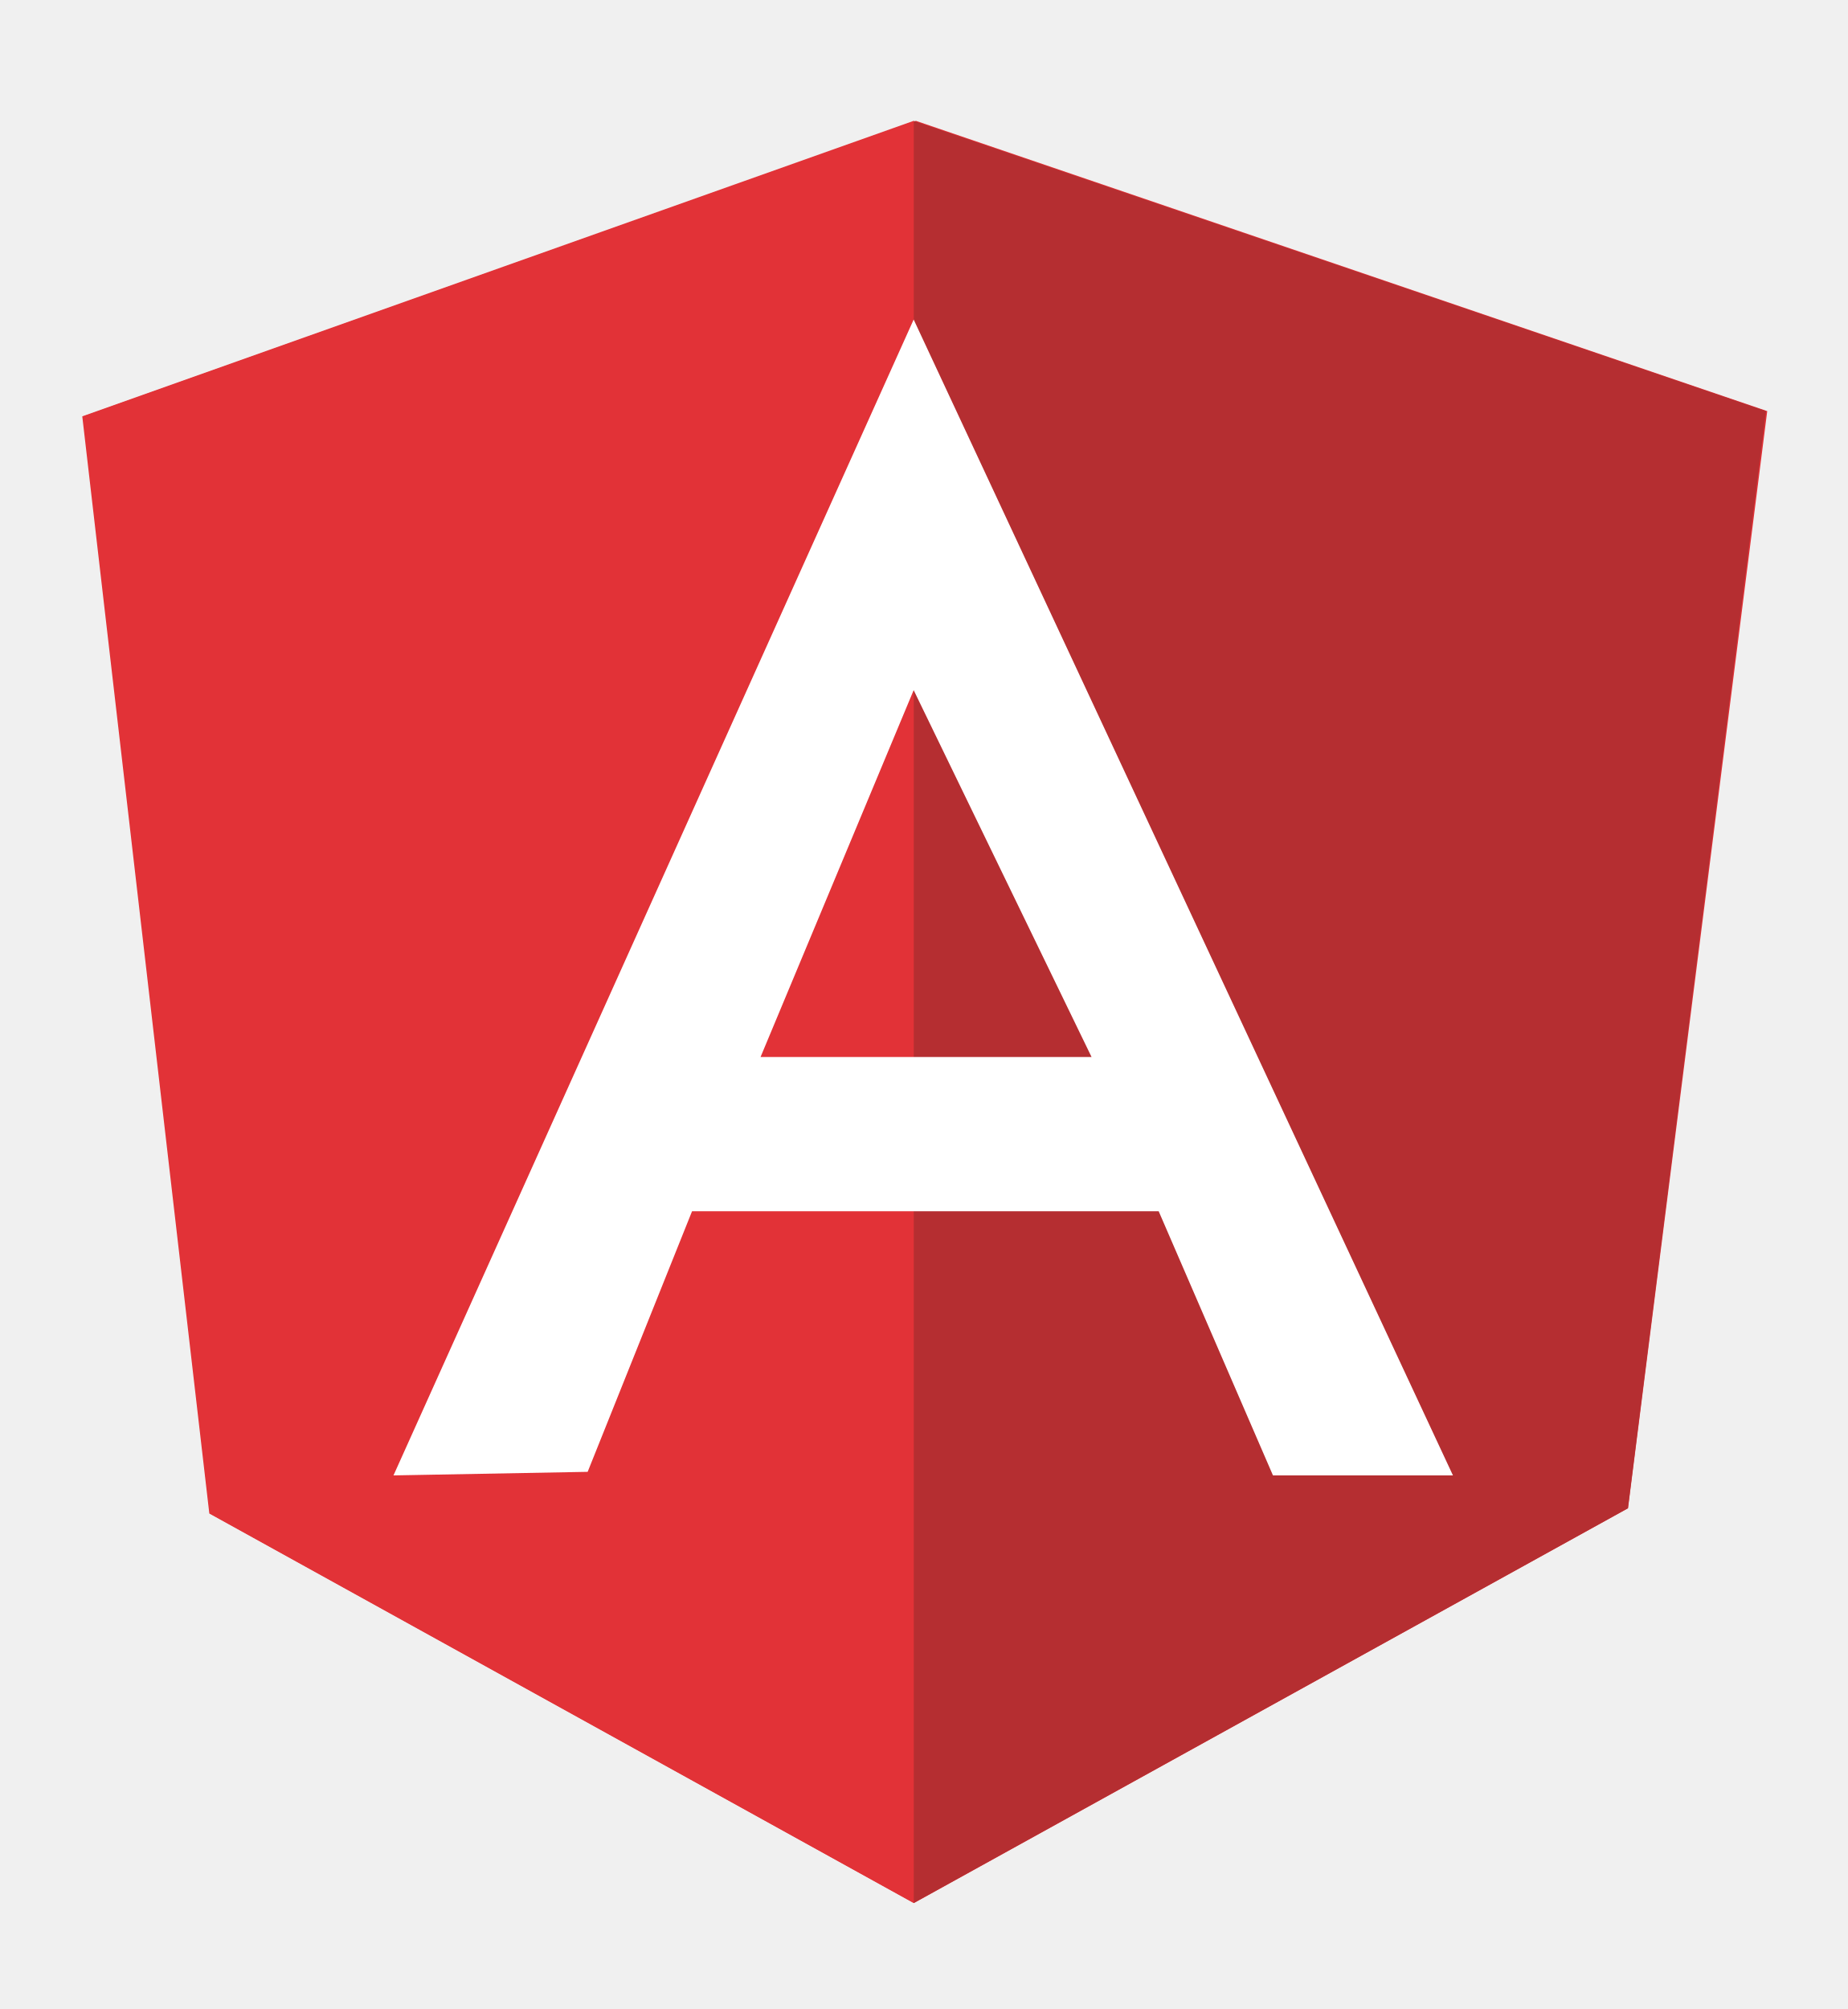
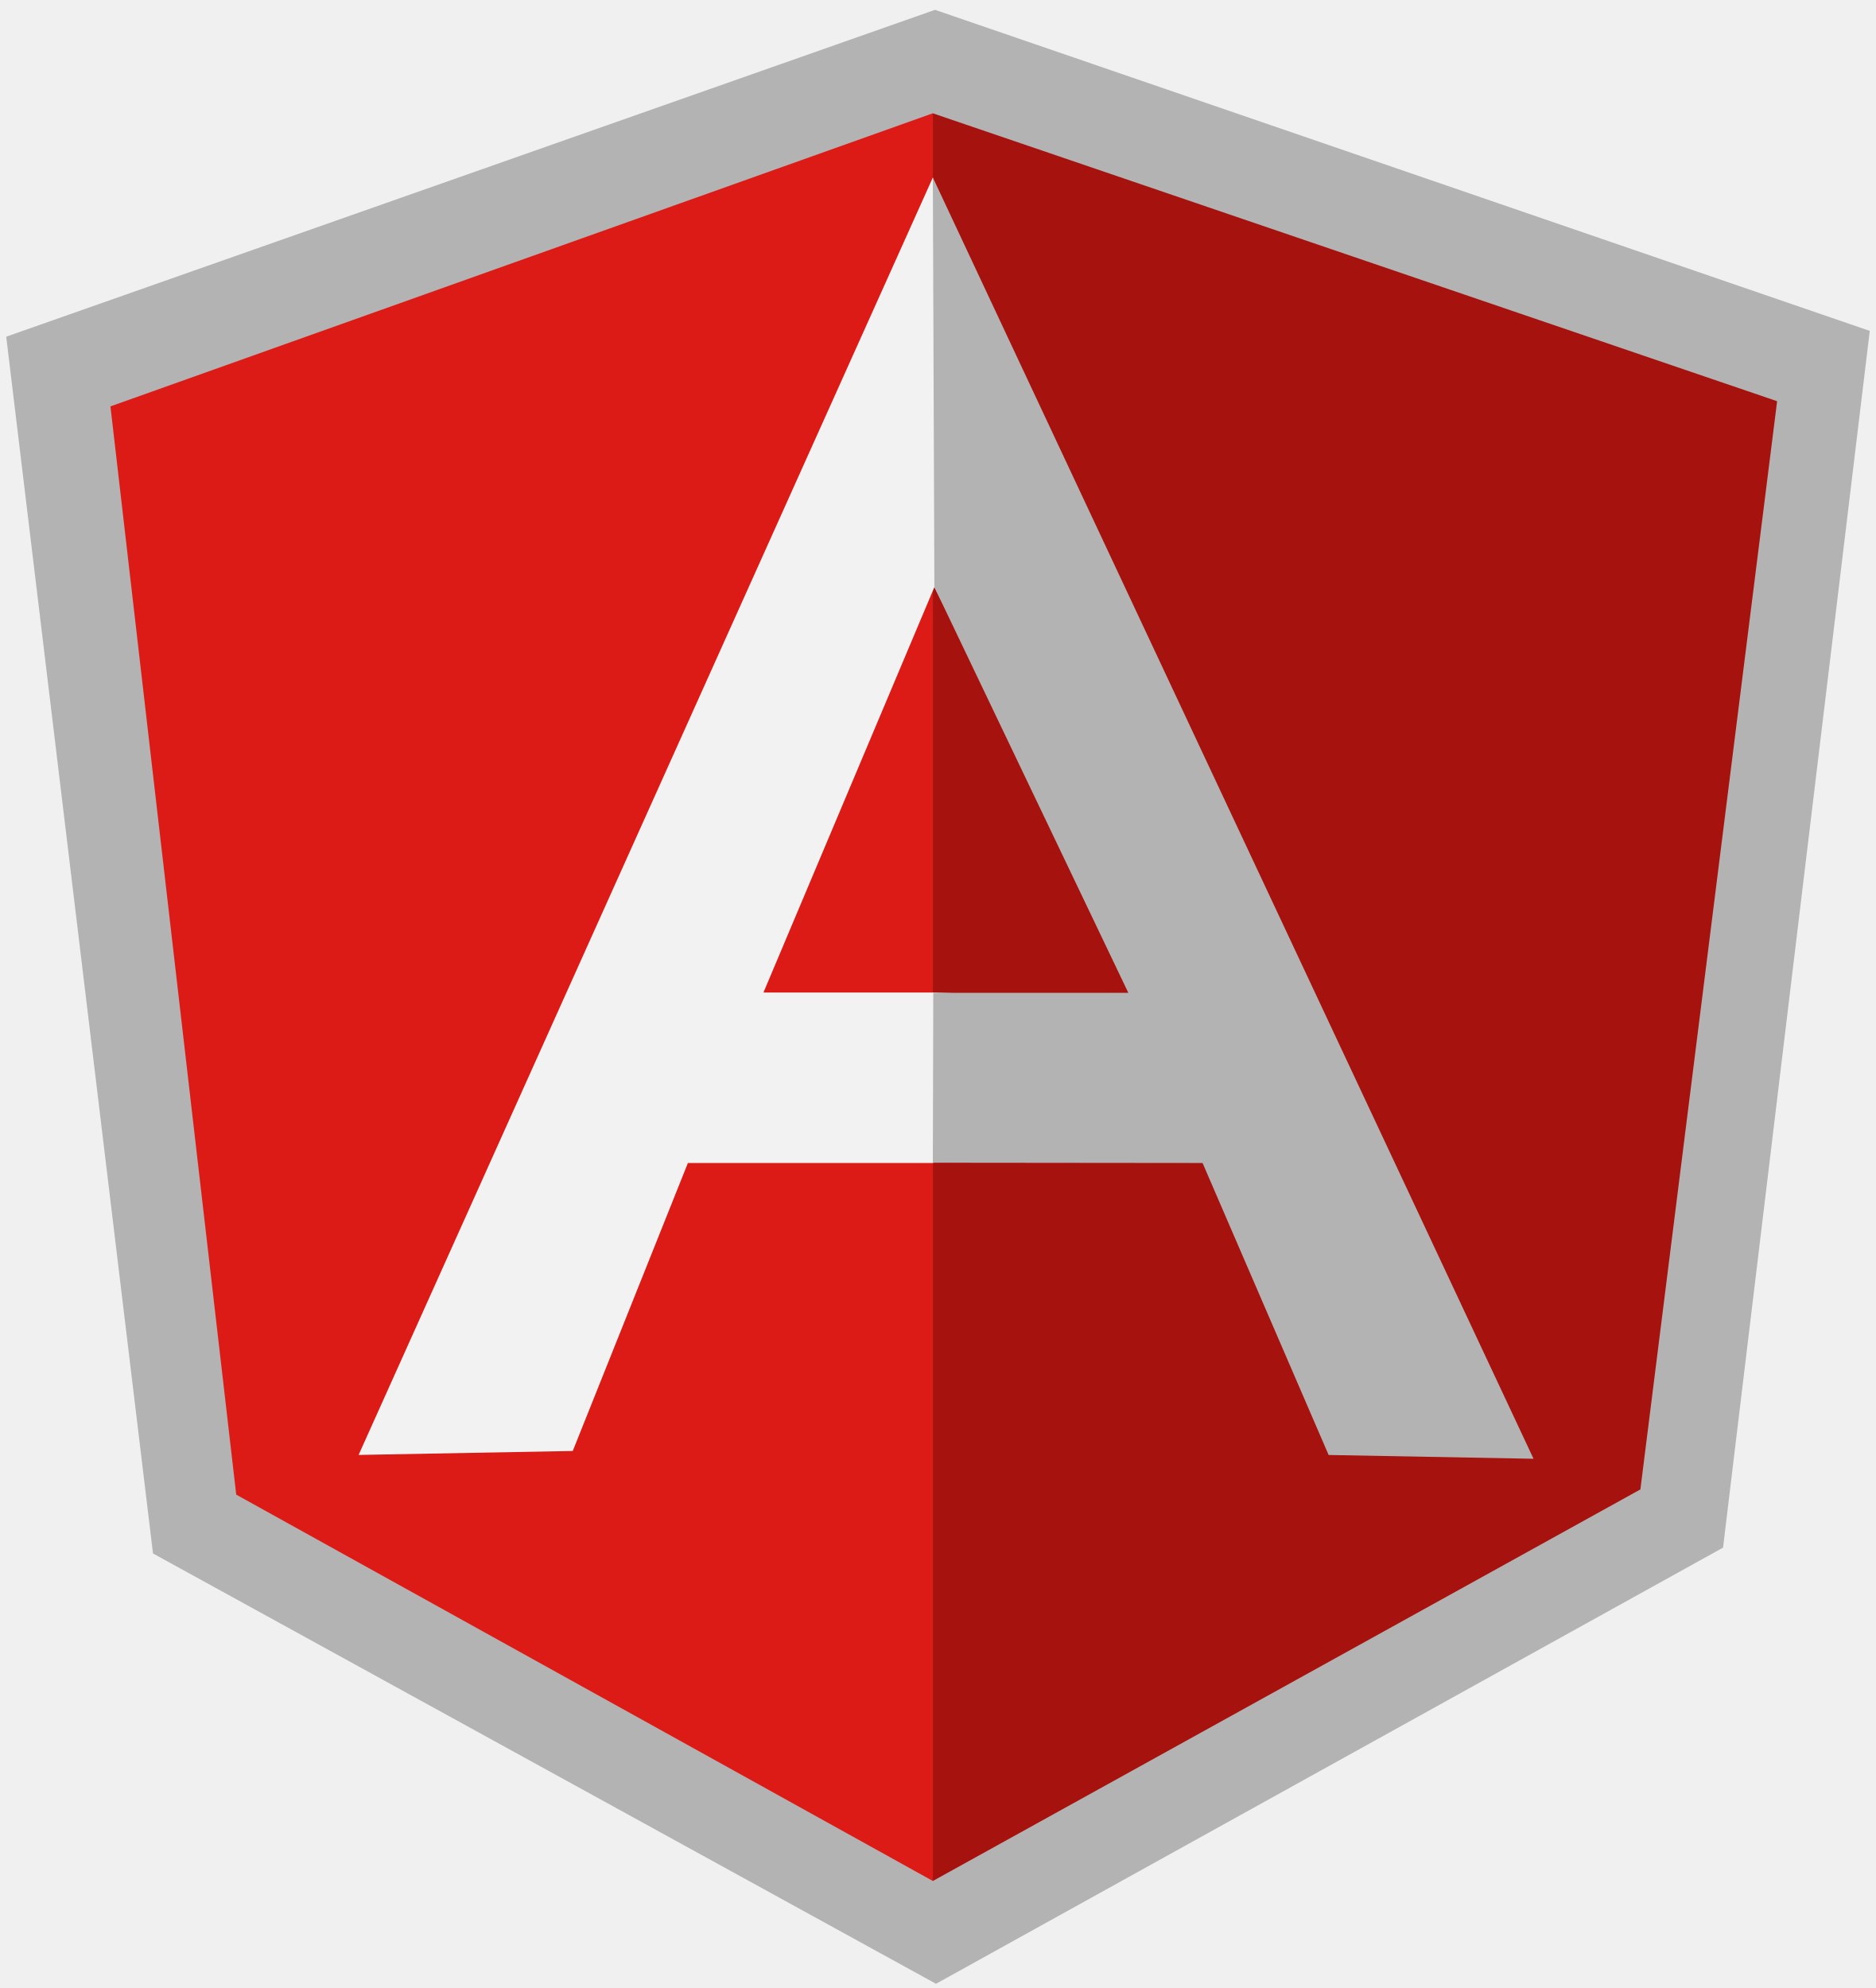
- <svg xmlns="http://www.w3.org/2000/svg" width="184px" height="200px" viewBox="0 0 184 200" version="1.1">
+ <svg xmlns="http://www.w3.org/2000/svg" width="167px" height="177px" viewBox="0 0 167 177" version="1.1">
  <defs />
  <g id="Page-1" stroke="none" stroke-width="1" fill="none" fill-rule="evenodd">
-     <g id="shield-large">
-       <g id="Imported-Layers" transform="translate(8, 11)">
-         <path d="M83.2,1.032 L83.2,1.029 L0.307,30.448 L12.899,139.673 L83,178.45 L154.098,139.15 L167.959,29.927 L83.2,1.032" id="Fill-1" fill="#E23237" />
-         <path d="M167.838,29.927 L82.971,1.032 L82.971,178.45 L154.084,139.15 L167.838,29.927 L167.838,29.927 Z" id="Fill-2" fill="#B52E31" />
-         <path d="M0.192,30.448 L12.841,139.673 L82.971,178.45 L82.971,1.029 L0.192,30.448 L0.192,30.448 Z" id="Fill-3" fill="#E23237" />
-         <path d="M100.684,94.227 L82.971,57.705 L67.726,94.227 L100.684,94.227 L100.684,94.227 Z M107.367,109.583 L60.905,109.583 L50.511,135.524 L31.178,135.879 L82.971,20.811 L136.666,135.879 L118.746,135.879 L107.367,109.583 L107.367,109.583 Z" id="Fill-4" fill="#FFFFFF" />
-       </g>
+     <g id="angular">
+       <path d="M83.243,0.875 L0.554,29.975 L13.621,138.311 L83.331,176.625 L153.4,137.792 L166.462,29.46 L83.243,0.875 Z" id="Shape" fill="#B3B3B3" />
+       <path d="M158.214,35.721 L83.05,10.089 L83.05,167.471 L146.041,132.609 L158.214,35.721 Z" id="Shape" fill="#A6120D" />
+       <path d="M9.833,36.183 L21.03,133.072 L83.049,167.471 L83.049,10.086 L9.833,36.183 Z" id="Shape" fill="#DD1B16" />
+       <path d="M103.74,93.871 L83.05,103.546 L61.243,103.546 L50.992,129.186 L31.925,129.539 L83.05,15.804 L103.74,93.871 L103.74,93.871 Z M101.74,89 L83.187,52.271 L67.969,88.368 L83.049,88.368 L101.74,89 L101.74,89 Z" id="Shape" fill="#F2F2F2" />
+       <path d="M83.049,15.804 L83.186,52.271 L100.454,88.396 L83.088,88.396 L83.049,103.523 L107.062,103.546 L118.285,129.543 L136.529,129.881 L83.049,15.804 Z" id="Shape" fill="#B3B3B3" />
    </g>
  </g>
</svg>
